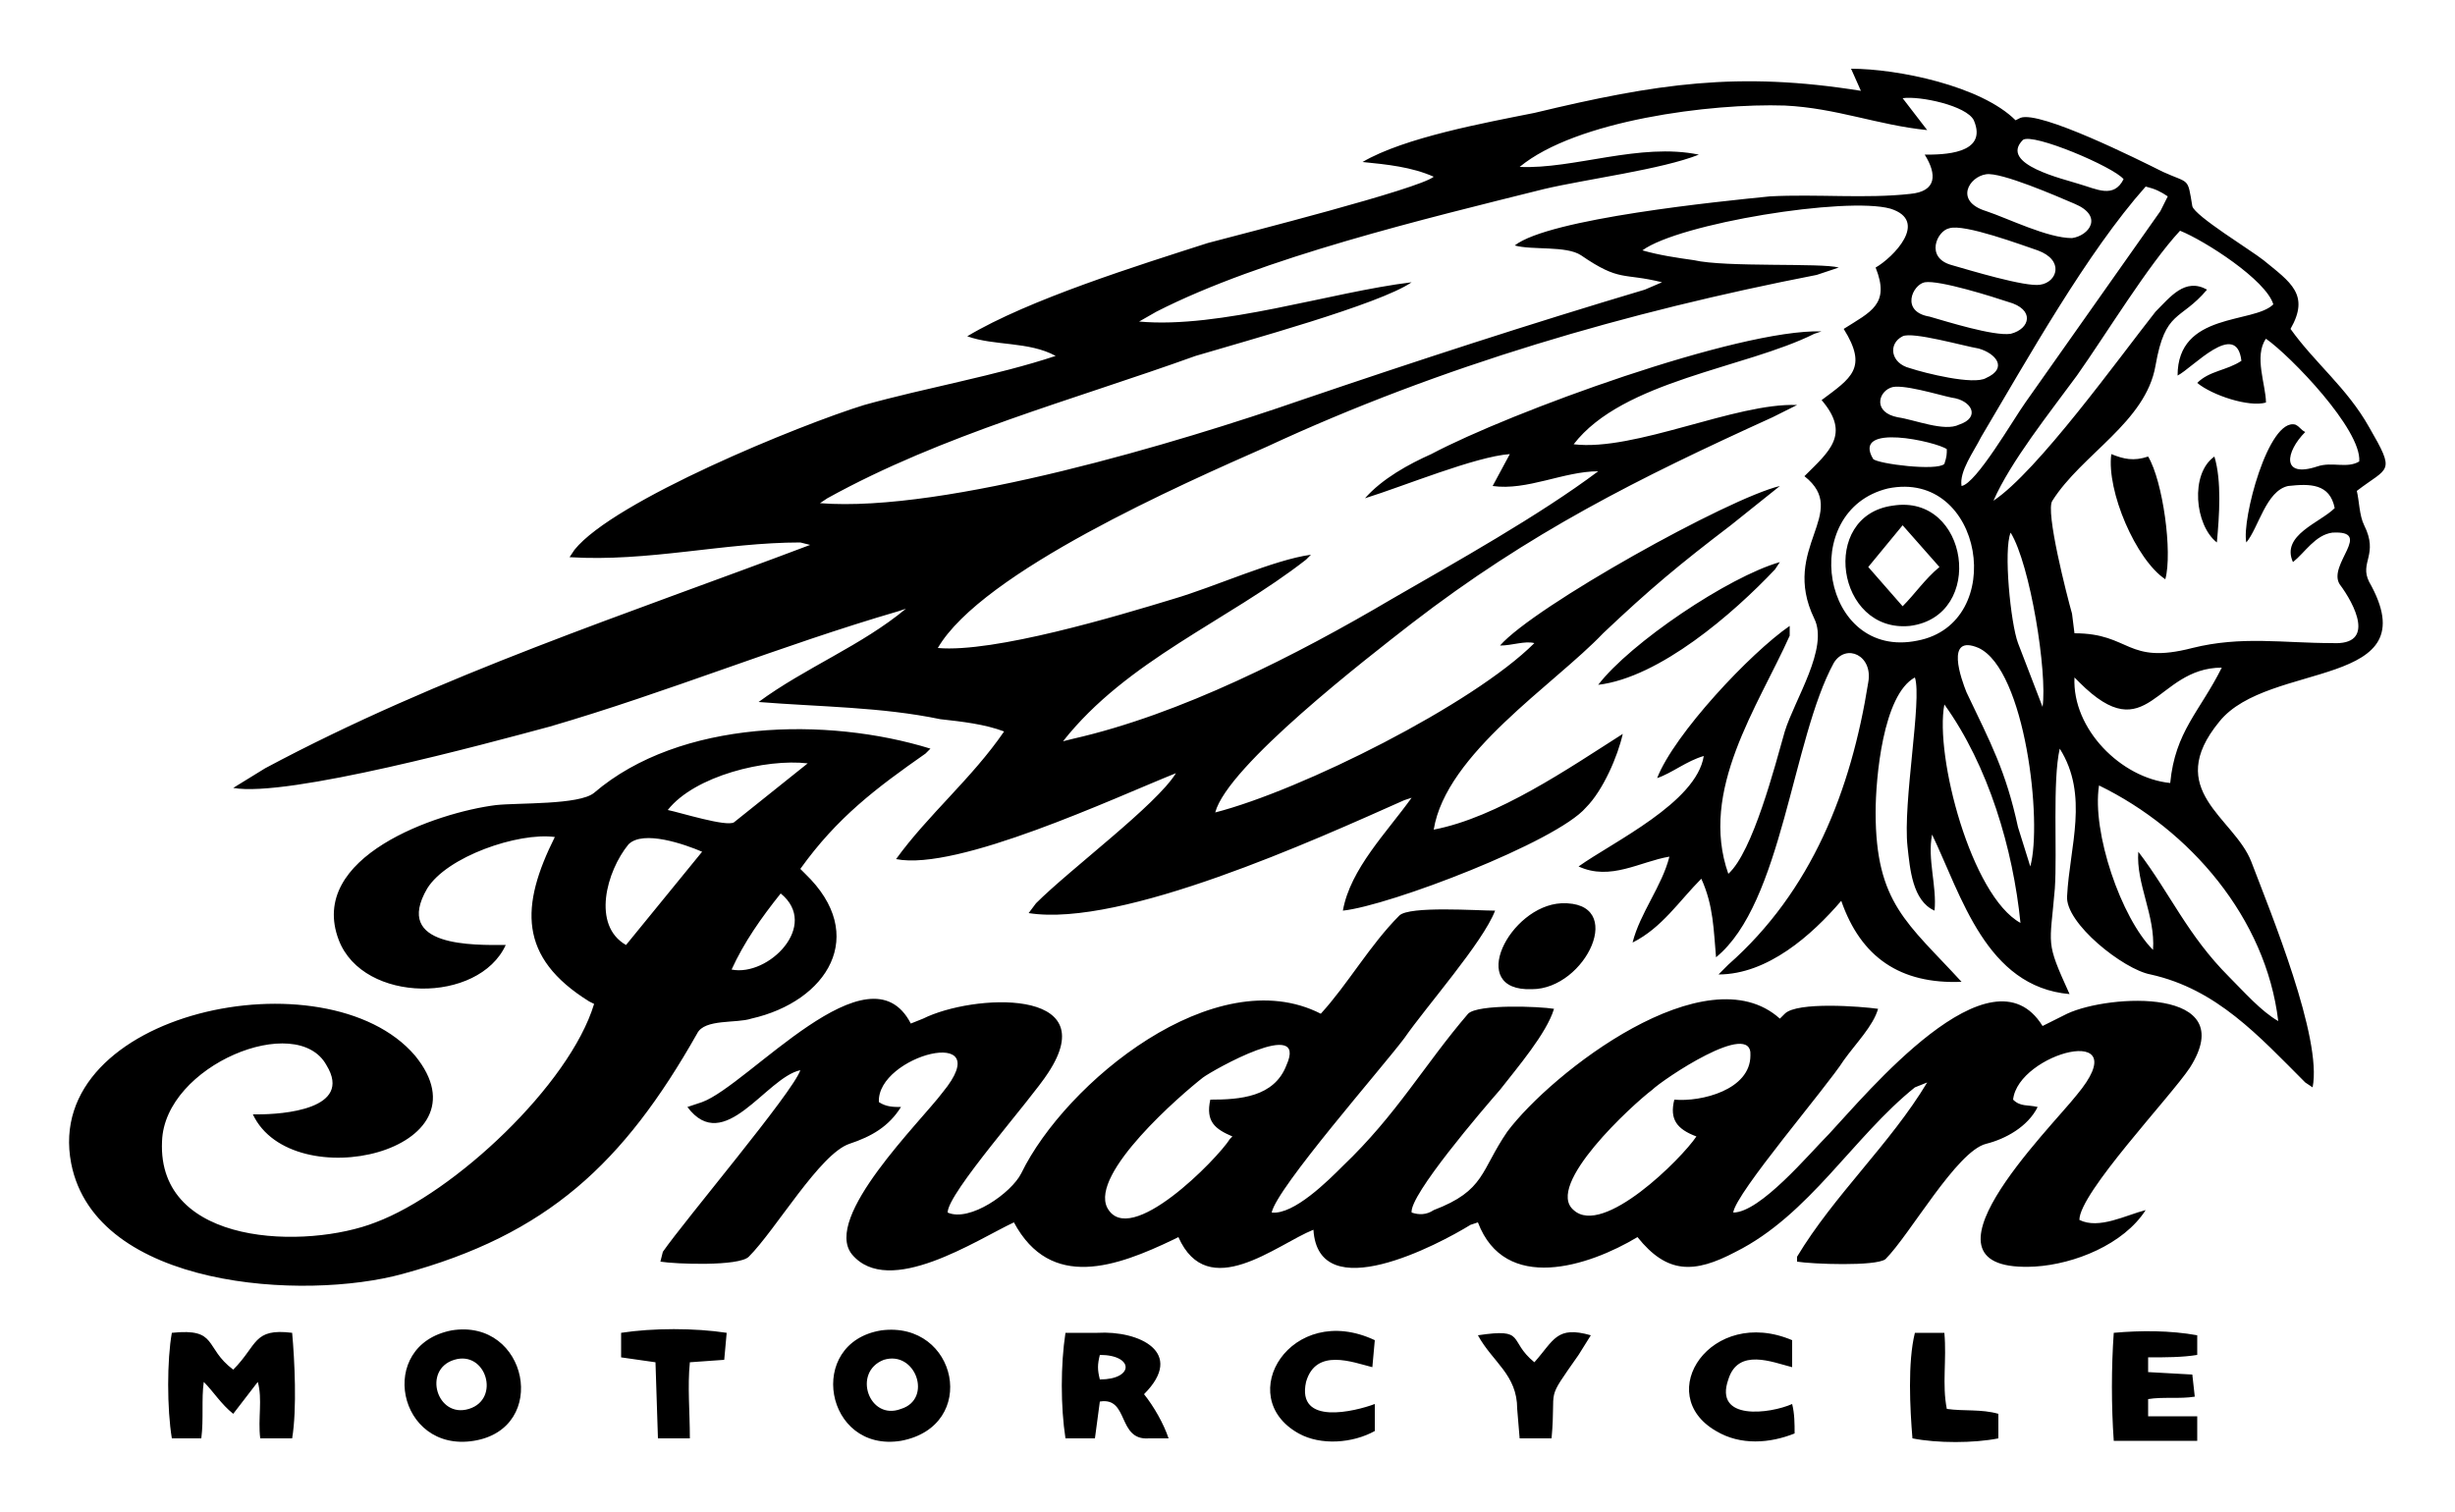
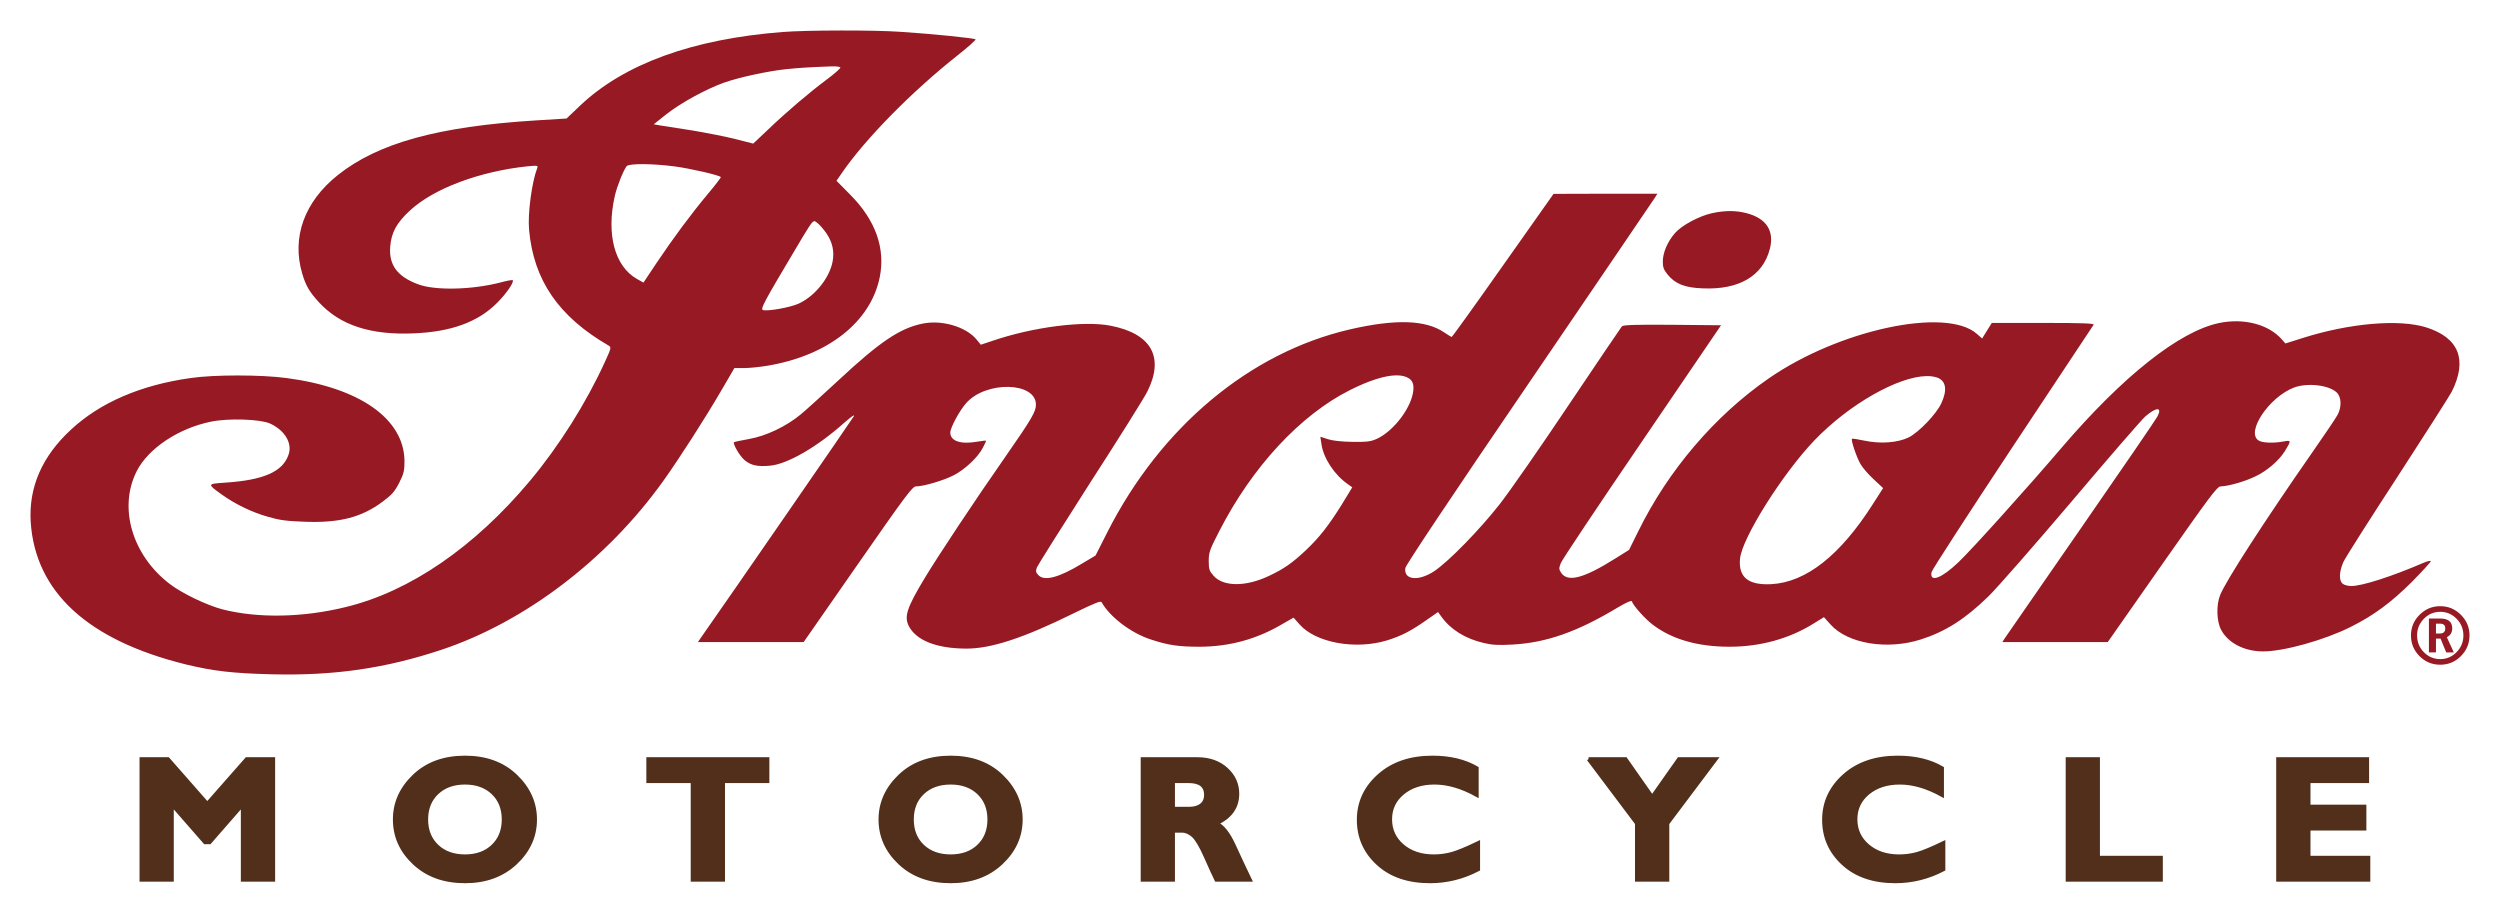
- <svg xmlns="http://www.w3.org/2000/svg" viewBox="0 0 1000 616">
-   <path fill="currentColor" fill-rule="evenodd" d="M754 28l4 9c-50-8-83-3-133 9-20 4-53 10-70 20 10 1 20 2 29 6-6 5-77 23-92 27-28 9-73 23-98 38 11 4 25 2 36 8-24 8-53 13-78 20-26 8-102 39-118 59l-2 3c32 2 63-6 94-6l4 1c-74 28-151 53-222 91l-13 8c22 4 103-18 129-25 48-14 94-33 142-47l3-1c-18 15-41 24-60 38 25 2 50 2 74 7 9 1 18 2 26 5-13 19-31 34-44 52 25 5 89-25 114-35-8 13-43 39-57 53l-3 4c38 6 117-30 153-46l3-1c-10 14-25 29-28 46 19-2 87-28 99-42 7-7 13-21 15-30-22 14-51 34-77 39 5-31 49-59 69-80 19-18 31-28 52-44l20-16c-21 5-100 49-114 65 5 0 10-2 14-1-25 25-95 60-130 69 5-19 62-63 80-77 48-37 92-59 147-84l10-5c-25-1-66 19-91 16 20-26 70-31 98-45l3-1c-34-1-127 33-159 50-9 4-20 10-27 18 16-5 45-17 59-18l-7 13c14 2 29-6 43-6-24 18-58 37-84 52-39 23-86 47-130 57l-4 1c26-33 67-49 99-74l2-2c-15 2-39 13-56 18-23 7-73 22-96 20 18-31 100-67 134-82 71-33 147-55 224-70l9-3c-7-2-46 0-59-3-7-1-14-2-21-4 15-11 83-22 101-17 16 5 1 20-6 24 6 15-2 18-13 25 10 16 3 20-9 29 12 14 3 21-7 31 19 15-10 29 4 58 6 12-8 33-12 46-4 14-13 49-23 58-12-34 12-68 25-97v-4c-16 11-47 44-54 62 6-2 12-7 19-9-3 19-37 35-51 45 13 6 25-2 37-4-3 12-12 23-15 35 12-6 19-17 28-26 5 11 5 21 6 32 27-22 31-89 48-120 5-8 16-3 14 8-7 44-23 85-57 115l-4 4c20 0 38-16 50-30 8 23 24 34 49 33-22-24-35-32-35-69 0-14 3-48 16-55 3 9-5 51-3 69 1 9 2 22 11 26 1-10-3-21-1-31 12 25 22 62 56 65-10-22-8-19-6-43 1-15-1-44 2-57 12 19 4 40 3 60-1 11 23 30 34 32 27 6 44 25 63 44l3 2c4-20-17-71-25-92-7-18-36-29-13-57 20-25 86-13 61-57-4-8 4-11-2-23-2-4-2-10-3-14 13-10 16-7 5-26-9-16-22-26-32-40 8-14 0-19-11-28-5-4-28-18-29-22-2-12-1-9-12-14-10-5-50-25-58-22l-2 1c-14-14-48-21-67-21zM775 40l10 13c-20-2-37-9-58-10-30-1-85 6-108 25 22 1 49-10 73-5-15 6-46 10-63 14-48 12-115 28-158 50l-7 4c33 3 78-12 111-16-13 9-68 24-88 30-50 18-103 32-150 58l-3 2c51 4 147-25 196-42 47-16 93-31 140-45l7-3c-16-4-17 0-33-11-6-4-20-2-27-4 14-11 84-18 104-20 19-1 39 1 57-1 11-1 11-8 6-16 7 0 26 0 20-14-3-6-22-10-29-9zM865 73c-4-5-37-19-41-16-10 10 17 16 23 18 7 2 14 6 18-2zM809 71c-7 1-13 11 0 15 9 3 25 11 35 11 7-1 13-9 1-14-7-3-30-13-36-12zM874 76c-24 27-48 70-67 102-3 6-9 14-8 20 6-1 21-27 26-34l55-78 3-6c-3-2-5-3-9-4zM794 93c-5 1-10 12 1 15 7 2 30 9 36 8 7-1 10-10-1-14-6-2-30-11-36-9zM888 94c-13 14-30 42-42 59-11 15-27 35-34 51 18-12 51-58 66-77 6-6 12-14 21-9-11 13-17 8-21 31-4 23-30 36-42 55-3 4 6 39 8 46l1 8c23 0 21 13 48 6 20-5 37-2 57-2 18 1 9-16 3-24-5-8 14-22-3-21-7 1-11 8-16 12-5-11 11-16 17-22-2-10-10-10-19-9-9 2-12 17-17 23-2-9 9-51 20-48 2 1 2 2 4 3-8 8-10 19 5 14 6-2 12 1 17-2 1-13-28-43-38-50-5 7 0 19 0 26-7 2-22-3-28-8 5-5 12-5 18-9-2-17-20 3-26 6 0-26 31-21 39-29-3-10-28-26-38-30zM784 115c-5 1-10 12 2 14 7 2 26 8 33 7 8-2 10-10-1-13-6-2-28-9-34-8zM775 137c-6 3-5 11 3 13 6 2 26 7 31 4 9-4 4-10-3-12-6-1-27-7-31-5zM770 158c-5 2-7 10 3 12 7 1 19 6 25 3 9-3 5-10-3-11-5-1-21-6-25-4zM793 183c-4-3-39-11-30 4 2 2 26 5 29 2 1-3 1-4 1-6zM860 185c-2 15 10 43 22 51 3-11-1-40-7-50-6 2-10 1-15-1zM903 221c1-11 2-25-1-35-10 7-8 28 1 35zM769 199c-37 9-27 70 12 62 37-7 27-70-12-62zM771 206c-30 4-23 52 7 49 31-4 24-54-7-49zM775 214l-14 17 14 16c5-5 9-11 15-16l-15-17zM819 217c-3 7 0 37 3 45l10 26c2-14-5-58-13-71zM651 279c25-3 55-29 72-47l2-3c-21 6-61 33-74 50zM827 353c5-18-2-80-21-89-14-6-7 13-5 18 10 21 16 32 21 55l5 16zM845 276c-1 21 19 41 39 43 2-21 12-29 21-47-27 0-30 34-58 6l-2-2zM792 287c-4 21 11 78 31 89-3-30-13-64-31-89zM206 385c-13 0-46 1-32-23 8-13 37-23 52-21-14 28-15 49 14 67l2 1c-10 33-57 77-89 89-28 11-89 10-87-33 1-31 55-53 67-31 11 18-18 20-28 20h-2c16 34 98 15 66-24-36-42-152-18-140 44 10 51 95 56 135 45 59-16 90-45 120-98 3-6 16-4 22-6 31-7 48-34 22-59l-2-2c15-21 31-33 51-47l2-2c-42-13-102-12-137 18-6 5-31 4-40 5-24 3-77 21-64 55 10 26 57 26 68 2zM272 330c5 1 24 7 27 5l30-24c-17-2-46 5-57 19zM855 320c-3 19 9 54 22 67 1-14-7-27-6-40 13 17 20 34 37 51 6 6 13 14 20 18-5-42-36-78-73-96zM255 385l31-38c-7-3-24-9-30-3-9 11-15 33-1 41zM318 364c-8 10-15 20-20 31 15 3 36-18 20-31zM636 368c-21 1-39 36-12 35 22 0 39-36 12-35zM538 413c-43-22-104 28-122 65-4 8-21 20-30 16 0-8 34-46 41-57 23-35-31-32-51-22l-5 2c-17-33-66 25-85 32l-6 2c15 20 32-12 46-15-3 9-47 61-56 74l-1 4c6 1 32 2 36-2 11-11 29-42 41-46 9-3 16-7 21-15-3 0-6 0-9-2-1-19 49-32 26-4-9 12-49 51-37 66 15 18 51-6 66-13 15 28 42 18 65 7l2-1c12 27 40 3 55-3 2 32 51 6 64-2l3-1c11 29 45 18 65 6 12 15 23 15 40 6 30-15 48-47 73-67l5-2c-15 25-38 46-53 71v2c6 1 32 2 36-1 10-10 29-44 41-47 8-2 17-7 21-15-4-1-7 0-10-3 2-19 51-32 26-2-11 14-71 73-17 70 16-1 36-9 45-23-8 2-19 8-27 4 0-11 37-50 45-62 21-33-33-30-50-22l-10 5c-21-34-72 28-87 44-8 8-28 32-39 32 1-8 38-51 45-62 5-7 12-14 14-21-7-1-33-3-38 2l-2 2c-30-27-93 22-111 46-11 16-9 24-30 32-3 2-6 2-9 1-1-7 29-42 36-50 7-9 19-23 22-33-6-1-31-2-35 2-18 21-29 41-51 62-6 6-20 20-29 19 2-10 45-59 54-71 9-13 32-39 37-52-7 0-35-2-39 2-12 12-21 28-32 40zM502 463c-7-3-11-6-9-15 12 0 26-1 31-14 9-20-30 2-34 5-9 7-46 39-39 53 9 17 45-20 50-28l1-1zM691 463c-8-3-11-7-9-15 11 1 31-4 31-18 1-15-36 10-40 14-8 6-44 39-32 49 12 11 44-21 50-30zM184 542c-31 6-22 50 9 45 31-5 22-50-9-45zM359 542c-31 5-23 50 8 45 32-6 23-49-8-45zM560 583v-11c-8 3-32 9-28-9 4-14 19-8 27-6l1-11c-34-16-58 23-31 38 9 5 22 4 31-1zM70 543c-2 11-2 31 0 43h12c1-8 0-16 1-23 4 4 7 9 12 13l10-13c2 7 0 15 1 23h13c2-12 1-32 0-43-16-2-14 5-24 15-12-9-6-17-25-15zM253 543v10l14 2 1 31h13c0-11-1-21 0-31l14-1 1-11c-13-2-30-2-43 0zM434 543c-2 13-2 30 0 43h12l2-15c12-2 7 16 20 15h8c-2-6-6-13-10-18 17-17-2-26-19-25h-13zM602 544c6 11 16 16 16 30l1 12h13c2-22-3-14 11-34l5-8c-14-4-15 2-23 11-11-9-3-14-23-11zM731 584c0-4 0-8-1-12-9 4-32 7-26-10 4-13 18-7 26-5v-11c-33-14-57 22-31 37 10 6 22 5 32 1zM780 543c-3 12-2 31-1 43 10 2 25 2 35 0v-10c-7-2-14-1-21-2-2-10 0-20-1-31h-12zM861 543c-1 14-1 30 0 44h34v-10h-20v-7c6-1 13 0 19-1l-1-9-18-1v-6c7 0 14 0 20-1v-8c-11-2-23-2-34-1zM448 552c-1 4-1 6 0 10 14 0 14-10 0-10zM185 554c-13 4-7 24 6 20 13-4 7-24-6-20zM360 554c-13 5-6 25 7 20 13-4 6-24-7-20z" />
+ <svg xmlns="http://www.w3.org/2000/svg" version="1.0" width="410.001" height="149.847" viewBox="0 0 328.001 119.878" id="svg2">
+   <defs id="defs40" />
+   <g transform="matrix(0.2058144,0,0,0.2026951,-3.17996,-1.749305)" id="text3834" style="font-size:114.531px;font-style:normal;font-variant:normal;font-weight:bold;font-stretch:normal;text-align:start;line-height:125%;letter-spacing:0px;word-spacing:0px;writing-mode:lr-tb;text-anchor:start;fill:#512f1a;fill-opacity:1;stroke:#512f1a;stroke-width:2.4;stroke-miterlimit:4;stroke-opacity:1;font-family:Gill Sans MT;-inkscape-font-specification:Gill Sans MT Bold">
+     <path d="m 392.844,618.969 c -16.812,10e-5 -30.411,4.963 -40.812,14.906 -10.402,9.943 -15.594,21.57 -15.594,34.844 0,13.505 5.215,25.164 15.688,34.969 10.472,9.805 24.048,14.688 40.719,14.688 16.483,0 29.981,-4.93 40.5,-14.781 10.519,-9.851 15.781,-21.463 15.781,-34.875 -1.3e-4,-13.227 -5.184,-24.846 -15.562,-34.812 -10.378,-9.966 -23.954,-14.937 -40.719,-14.938 z m 389.969,0 c -16.812,10e-5 -30.411,4.963 -40.812,14.906 -10.402,9.943 -15.625,21.57 -15.625,34.844 0,13.505 5.247,25.164 15.719,34.969 10.472,9.805 24.048,14.688 40.719,14.688 16.483,0 29.981,-4.93 40.5,-14.781 10.519,-9.851 15.781,-21.463 15.781,-34.875 -1.3e-4,-13.227 -5.184,-24.846 -15.562,-34.812 -10.378,-9.966 -23.954,-14.937 -40.719,-14.938 z m 386.781,0 c -17.61,10e-5 -31.863,4.85 -42.781,14.562 -10.918,9.712 -16.375,21.548 -16.375,35.469 0,13.921 5.176,25.621 15.531,35.125 10.355,9.504 24.25,14.25 41.719,14.25 13.477,0 26.384,-3.196 38.688,-9.625 l 0,-21.156 c -9.298,4.486 -16.304,7.369 -21,8.688 -4.696,1.318 -9.585,1.969 -14.656,1.969 -10.237,2e-5 -18.637,-2.779 -25.188,-8.375 -6.551,-5.596 -9.812,-12.71 -9.812,-21.312 -1e-4,-8.556 3.324,-15.598 9.969,-21.125 6.645,-5.527 15.184,-8.281 25.656,-8.281 10.66,9e-5 21.978,3.293 33.906,9.906 l 0,-21.562 c -9.721,-5.688 -21.615,-8.531 -35.656,-8.531 z m 373.625,0 c -17.61,10e-5 -31.894,4.85 -42.813,14.562 -10.918,9.712 -16.375,21.548 -16.375,35.469 0,13.921 5.176,25.621 15.531,35.125 10.355,9.504 24.281,14.25 41.75,14.25 13.477,0 26.353,-3.196 38.656,-9.625 l 0,-21.156 c -9.298,4.486 -16.273,7.369 -20.969,8.688 -4.696,1.318 -9.585,1.969 -14.656,1.969 -10.237,2e-5 -18.637,-2.779 -25.188,-8.375 -6.551,-5.596 -9.812,-12.71 -9.812,-21.312 0,-8.556 3.292,-15.598 9.937,-21.125 6.645,-5.527 15.215,-8.281 25.688,-8.281 10.66,9e-5 21.947,3.293 33.875,9.906 l 0,-21.562 c -9.721,-5.688 -21.584,-8.531 -35.625,-8.531 z m -1410.219,1.25 0,96.906 24.5,0 0,-60.5 26.562,30.406 3.75,0 26.531,-30.406 0,60.5 24.531,0 0,-96.906 -21.344,0 -31.625,35.938 -31.562,-35.938 -21.344,0 z m 406.938,0 0,17.75 35.625,0 0,79.156 24.531,0 0,-79.156 35.625,0 0,-17.75 -95.781,0 z m 396.938,0 0,96.906 24.5,0 0,-39.344 7.031,0 c 3.24,4e-5 6.284,1.3 9.125,3.844 2.841,2.544 6.251,8.278 10.219,17.25 3.968,8.972 6.747,15.059 8.344,18.25 l 27,0 c -4.133,-8.602 -8.437,-17.757 -12.875,-27.469 -4.438,-9.712 -9.147,-15.639 -14.125,-17.812 11.27,-5.134 16.906,-13.067 16.906,-23.75 -10e-5,-7.723 -2.974,-14.284 -8.938,-19.719 -5.964,-5.434 -13.717,-8.156 -23.25,-8.156 l -43.938,0 z m 358.094,0 38.812,51.625 0,45.281 24.531,0 0,-45.281 38.812,-51.625 -29.594,0 -21.469,30.469 -21.344,-30.469 -29.75,0 z m 384.625,0 0,96.906 75,0 0,-17.75 -50.5,0 0,-79.156 -24.5,0 z m 169.031,0 0,96.906 72.562,0 0,-17.75 -48.031,0 0,-23.312 44.875,0 0,-17.75 -44.875,0 0,-20.344 47.063,0 0,-17.75 -71.594,0 z m -887.25,17.75 12.406,0 c 9.345,9e-5 14,3.662 14,10.969 -6e-5,3.561 -1.207,6.3 -3.625,8.219 -2.418,1.919 -5.68,2.875 -9.812,2.875 l -12.969,0 0,-22.062 z m -568.531,1.188 c 9.298,9e-5 16.786,2.714 22.469,8.125 5.682,5.411 8.531,12.558 8.531,21.438 -9e-5,8.833 -2.849,15.972 -8.531,21.406 -5.682,5.434 -13.171,8.125 -22.469,8.125 -9.345,2e-5 -16.857,-2.691 -22.562,-8.125 -5.706,-5.434 -8.563,-12.573 -8.562,-21.406 -4e-5,-8.88 2.857,-16.026 8.562,-21.438 5.706,-5.411 13.217,-8.125 22.562,-8.125 z m 389.969,0 c 9.298,9e-5 16.786,2.714 22.469,8.125 5.682,5.411 8.531,12.558 8.531,21.438 -9e-5,8.833 -2.849,15.972 -8.531,21.406 -5.682,5.434 -13.171,8.125 -22.469,8.125 -9.345,2e-5 -16.888,-2.691 -22.594,-8.125 -5.706,-5.434 -8.531,-12.573 -8.531,-21.406 -4e-5,-8.88 2.826,-16.026 8.531,-21.438 5.706,-5.411 13.249,-8.125 22.594,-8.125 z" transform="scale(0.7939146,0.8061321)" id="path3854" style="stroke-width:3" />
+   </g>
+   <g transform="matrix(0.02042488,0,0,-0.02042488,-3.17996,120.8)" id="g6" style="fill:#000000;stroke:none">
+     <path d="M 694.5,35.188 C 676.016,35.219 657.812,35.625 648.125,36.375 575.5,42 520.625,62 485.25,95.5 l -10.875,10.375 -24.375,1.5 c -78.75,4.875 -126.875,18.125 -159.25,43.875 -26.875,21.375 -37.25,50 -28.625,79.125 2.875,9.75 5.875,14.875 13.625,23.25 16.875,18.25 41.25,26.25 76,24.75 30.125,-1.25 51.625,-9.125 67,-24.625 7.5,-7.5 13.75,-16.75 12.375,-18.125 -0.375,-0.25 -4.75,0.5 -9.75,1.875 -23.25,6 -52.75,6.625 -66.5,1.375 -16.5,-6.25 -23.125,-15.375 -22.125,-29.875 0.875,-11.5 5,-19.25 16,-29.375 18.875,-17.5 55.875,-31.375 94.25,-35.375 7.75,-0.75 8.625,-0.625 7.875,1.25 -4.375,11.375 -7.75,36.5 -6.625,49.5 3.625,40.625 23.625,69.875 64,93.25 2.125,1.25 2,2 -3.125,13.125 -15,32.875 -36.625,67.25 -60,95.25 -44.625,53.375 -96.5,89 -148,101.5 -34.5,8.5 -70.5,9.125 -99,1.875 -12.5,-3.25 -32.625,-12.875 -42.5,-20.5 -30.125,-23.125 -41.25,-61.25 -26.375,-90.5 9.25,-18.25 33.625,-34.5 59.75,-39.75 14.125,-2.875 39.375,-2 47.25,1.5 11.75,5.375 18,15.625 15,24.75 -4.5,13.875 -20,20.75 -51.125,22.75 -14.5,1 -14.5,1 -2.125,9.875 10.625,7.5 23.375,13.75 36.5,17.5 8.875,2.625 14.75,3.5 29.25,4 28.375,1.125 46.125,-3.5 63.125,-16.25 7.25,-5.375 9.5,-8 13.125,-15 3.75,-7.5 4.25,-9.75 4.25,-17.5 C 343.875,347 308.375,322 249.5,314.25 c -20.5,-2.75 -58.25,-2.75 -77,0 -40.125,5.625 -72.75,19.75 -96.125,41.5 -23.25,21.5 -34,46.375 -32.25,74.25 3.75,56.125 46,94.875 124.75,114.25 21.75,5.25 37.5,7.125 68.75,7.875 50.375,1.25 91.375,-4.75 136.5,-19.75 67,-22.375 132.875,-72.5 178,-135.625 C 564.75,379.125 586,346 599,323.625 l 10.125,-17.375 7.75,0 c 4.25,0 13,-0.875 19.5,-2 48,-8.25 81.875,-34.875 89.375,-70.5 4.875,-23.375 -3.125,-46.125 -23.625,-66.75 l -11,-11.125 4.375,-6.375 C 714.5,121.875 752,83.875 788.375,55.125 796.75,48.5 803.25,42.75 802.75,42.25 c -1,-0.875 -35,-4.375 -60.25,-6 -10.75,-0.75 -29.516,-1.094 -48,-1.062 z M 687.125,64 c 3.5,-0.125 6.75,0.25 7.125,0.875 0.375,0.5 -4.5,4.875 -10.875,9.625 -14,10.375 -32.75,26.375 -47.875,40.875 L 624.25,126 610,122.375 c -7.875,-2 -23.375,-5 -34.375,-6.875 -11,-1.75 -22.5,-3.5 -25.625,-4 l -5.625,-1 10.375,-8.25 c 11.25,-8.875 31.625,-20 45.875,-25.125 12,-4.25 34.875,-9.25 50,-10.875 11.375,-1.125 17.125,-1.5 36.5,-2.25 z m -151.062,78.5 c 7.219,0.047 16.438,0.688 25.438,1.875 12.125,1.625 35.25,6.875 36.75,8.5 0.25,0.25 -4.375,6.375 -10.375,13.5 -13.5,16.125 -28.125,35.875 -41.5,55.875 L 536.125,237.625 531,234.75 c -18,-10.125 -24.875,-36 -17.875,-66.75 1.75,-7.75 7,-20.75 9.5,-23.875 1,-1.125 6.219,-1.672 13.438,-1.625 z m 772.562,23.75 -41.75,0.125 -40.5,57.375 c -22.25,31.625 -40.875,57.5 -41.25,57.5 -0.375,0 -3.25,-1.75 -6.25,-3.75 -14.75,-10 -39.125,-10.75 -75.75,-2.25 -80.25,18.625 -151.625,78.25 -194.5,162.75 l -9.5,18.75 -10.875,6.5 c -18.75,11.375 -30.5,14.375 -35.125,9.125 -2,-2 -2.125,-3.125 -1.125,-6 0.75,-1.875 20.125,-32.625 43,-68.375 23,-35.625 43.625,-68.5 45.75,-73 13.75,-27.5 3.25,-46.375 -29.5,-52.75 -21.25,-4.25 -62.375,1 -94.875,12.125 L 807,287.5 l -3.375,-4.125 c -8.5,-10.375 -28.125,-16.125 -43.75,-12.75 -18,3.75 -34.125,14.625 -67.375,45.625 -12,11.125 -25.5,23.375 -30,27.125 -11.75,9.75 -28,17.5 -41.875,19.875 -6.125,1.125 -11.5,2.25 -11.75,2.5 -1.25,1.125 4.375,10.875 8.25,14.25 4.875,4.25 10.5,5.625 20.625,4.625 14,-1.25 38,-15.125 59.625,-34.5 5.75,-5 8.625,-7 7.625,-5.125 -1.25,2.25 -100.25,145.75 -122.75,177.75 l -2.375,3.5 42.5,0 42.375,0 43.5,-62.5 c 38.875,-55.875 43.875,-62.5 46.75,-62.5 6.125,0 22.5,-4.875 30.375,-9 9.125,-4.75 19.5,-14.625 23.25,-22 1.5,-2.875 2.625,-5.375 2.625,-5.625 0,-0.25 -3,0 -6.5,0.625 C 791,367.75 782.5,365 782.5,358 c 0,-3.875 7.25,-17.375 12.75,-23.625 15.875,-18 56,-17.125 56,1.25 0,5.625 -3.25,11.25 -25,42.5 -24.125,34.5 -53.75,79.25 -64.375,96.875 -14.25,23.625 -16.625,30.875 -12.625,38.5 6,11.5 22.25,17.875 45.75,18 20.125,0.125 46.125,-8.375 86.875,-28.5 16.625,-8.125 21.375,-10 22.125,-8.75 6.625,11.875 23.625,24.75 39.375,29.875 13.875,4.625 22.5,5.875 39,5.875 24,0 46,-6 66.375,-18 l 9.375,-5.375 4.75,5.375 c 13,14.875 45.125,20.625 70.375,12.875 11.25,-3.5 18.875,-7.375 31,-15.875 l 9.875,-6.875 2.625,3.625 c 7.375,10.375 19.125,17.75 34.125,21.25 6.625,1.625 11.875,1.875 23.125,1.25 27.125,-1.5 52.125,-10.25 84.625,-29.875 6.875,-4 10.75,-5.75 11.125,-4.875 1.125,3.625 10.75,14.25 16.875,18.875 15.5,11.75 36.125,17.625 61.5,17.625 24.875,0 48.25,-6.5 67.75,-18.75 l 8.125,-5 5.375,6 c 13.75,15.25 45.125,20.5 72.125,12 20,-6.375 35.625,-16.25 54.625,-34.75 7.125,-7 37,-41.125 66.625,-76 29.5,-34.875 56.125,-65.625 59.25,-68.375 8.875,-7.75 13.875,-7.75 9.75,0 -1.125,2.25 -28.5,42.25 -61,89.125 -32.5,46.875 -60,86.625 -61.25,88.5 l -2.25,3.5 42.25,0 42.375,0 43.75,-62.5 c 37.75,-53.875 44.125,-62.5 46.875,-62.5 6.125,-0.125 19.5,-3.875 28.125,-8.125 9.375,-4.5 18.625,-12.5 23.5,-20.25 5.125,-8.375 5.125,-8.875 -0.75,-7.75 -8.625,1.625 -17.625,1.25 -20.625,-0.875 -9.875,-6.875 8.625,-34.5 28.375,-42.25 10.75,-4.125 28,-2.25 34.5,3.75 3.875,3.625 4.25,11.625 0.75,18.125 -1.25,2.375 -10.375,15.875 -20.125,29.875 -38.5,55.25 -69.75,103.625 -74.125,114.75 -3.25,8 -2.875,21 0.75,27.875 5.625,10.625 18.625,17.375 33.75,17.375 16.75,0 49.25,-9.125 70.25,-19.625 18.75,-9.375 32.5,-19.625 49.125,-36.125 8.375,-8.5 15.25,-16 15.25,-16.625 0,-0.75 -2.625,-0.125 -5.875,1.25 -24.875,10.75 -49.125,18.625 -57.875,18.625 -2.5,0 -5.625,-0.75 -6.875,-1.75 -3.25,-2.375 -3,-9.625 0.375,-17.375 1.375,-3.25 20.875,-33.875 43.125,-68 22.25,-34.25 42,-65.25 43.875,-68.75 12.875,-25.625 6,-43.375 -20.25,-51.75 -21.75,-6.875 -61.625,-3.5 -99.375,8.5 l -13.875,4.375 -2.625,-3 c -10.625,-12.375 -30.75,-17.625 -50.875,-13.375 -31.875,6.875 -76.875,42.5 -126,99.875 -28.5,33.375 -73.25,83 -83.125,92.25 -13.5,12.875 -23.125,16.5 -21.5,7.875 0.375,-1.875 29.625,-47 64.875,-100.25 35.375,-53.25 64.625,-97.5 65.25,-98.375 0.75,-1.125 -7.75,-1.5 -40.5,-1.5 l -41.25,0 -3.875,6.25 -3.875,6.25 -4.25,-3.75 C 1582,257 1495.875,275.5 1439.375,314.75 1396.25,344.625 1358.875,388.5 1335,437.125 l -7.5,15.125 -11,6.875 c -25.625,16.125 -38.375,19.375 -43.625,11.375 -1.75,-2.75 -1.75,-3.625 -0.125,-7.75 1,-2.625 30.375,-46.625 65.25,-97.75 l 63.375,-93.125 -39,-0.375 c -30.25,-0.25 -39.5,0.125 -40.625,1.25 -0.75,0.875 -19.875,29.125 -42.375,62.625 -22.5,33.625 -47.5,69.625 -55.625,80 -16,20.5 -41.125,46.25 -52.75,54 -12.75,8.375 -24.625,7 -23.125,-2.625 0.5,-2.5 36.75,-57 99.375,-148.75 54.25,-79.75 99.625,-146.375 100.875,-148.375 l 2.125,-3.375 -41.625,0 z m 100,13.938 c -4.516,0 -9.25,0.562 -14.5,1.688 -10.375,2.25 -24.5,9.875 -29.75,16 -6,6.875 -9.625,15.5 -9.75,22.375 -0.125,4.75 0.625,6.875 3.625,10.625 6.125,7.75 14,10.875 28.5,11.375 29.125,1.25 48.125,-10 53.75,-31.5 3.875,-14.625 -2.75,-24.75 -18.625,-28.875 -4.438,-1.125 -8.734,-1.688 -13.25,-1.688 z m -735.438,8.125 c 0.611,-0.086 1.125,0.312 1.812,0.812 1.375,0.875 4.125,3.75 6.125,6.375 5.75,7.125 8.125,14.625 7.25,22.625 C 687,232 674.75,248 660.75,254.5 c -6.875,3.125 -25.25,6.375 -28.75,5.125 -2.125,-0.875 1.25,-7 25.875,-48.375 10.781,-18.188 13.479,-22.68 15.312,-22.938 z m 467.5,123.781 c 4.14,-0.025 7.523,0.766 10.062,2.406 3.875,2.375 4.625,7.25 2.5,14.875 -3.875,13.125 -16.5,28.25 -28.125,33.625 -4.875,2.25 -7.875,2.625 -19.5,2.5 -8.875,-0.125 -15.875,-0.875 -19.875,-2.125 l -6.125,-2 0.875,5.875 c 1.5,11.125 10.375,24.75 21.25,32.25 l 3.5,2.5 -8.375,13.75 c -10.5,16.875 -18,26.5 -29.125,37 -10.75,10.125 -17.625,14.875 -29.375,20.375 -18.625,8.875 -36.75,8.75 -44.5,-0.125 C 990.5,469.25 990,467.75 990,461.125 c 0,-6.75 0.75,-9 8.5,-24 26.375,-51.5 65,-93.125 104.75,-113.125 15.555,-7.82 28.33,-11.852 37.438,-11.906 z m 425.562,0.594 c 3.24,-0.06 6.141,0.328 8.625,1.188 7.125,2.5 8.375,9.875 3.375,20.625 -4.125,8.875 -18.125,23.375 -26.375,27.5 -8.875,4.25 -22.625,5.25 -35.5,2.5 -5.125,-1.125 -9.5,-1.75 -9.875,-1.5 -1,1 3.75,15.125 6.875,20.375 1.625,2.875 6.375,8.375 10.625,12.25 l 7.5,7 -8.5,13.25 c -26,40.75 -53.375,62.375 -81.25,63.875 -18.625,1 -26.625,-5.625 -25.125,-20.625 1.75,-16.625 34,-67.875 59.5,-94.625 28.219,-29.422 67.445,-51.389 90.125,-51.812 z m 412.594,184.75 c -6.451,4e-5 -11.986,2.3 -16.594,6.906 -4.608,4.606 -6.906,10.15 -6.906,16.594 0,6.488 2.289,12.03 6.875,16.625 4.586,4.595 10.13,6.875 16.625,6.875 6.473,0 11.997,-2.289 16.594,-6.906 4.597,-4.617 6.906,-10.15 6.906,-16.594 0,-6.422 -2.299,-11.945 -6.906,-16.562 -4.608,-4.617 -10.143,-6.937 -16.594,-6.938 z m 0,4.531 c 5.112,4e-5 9.482,1.842 13.125,5.562 3.642,3.72 5.469,8.203 5.469,13.406 0,5.226 -1.826,9.686 -5.469,13.406 -3.643,3.72 -8.013,5.594 -13.125,5.594 -5.135,10e-6 -9.525,-1.864 -13.156,-5.562 -3.631,-3.698 -5.438,-8.167 -5.438,-13.438 0,-5.204 1.826,-9.686 5.469,-13.406 3.642,-3.72 8.012,-5.562 13.125,-5.562 z m -9.094,5.375 0,27.188 5.656,0 0,-11.062 3.688,0 4.531,11.062 6.094,0 -5.563,-12.188 c 2.874,-1.461 4.312,-3.807 4.313,-7.062 -2e-4,-5.292 -3.196,-7.937 -9.625,-7.938 l -9.094,0 z m 5.656,4.125 3.219,0 c 2.83,3e-5 4.25,1.239 4.25,3.719 -10e-5,2.79 -1.429,4.188 -4.281,4.188 l -3.188,0 0,-7.906 z" transform="matrix(8,0,0,-8,0,6000)" id="path8" style="fill:#961923;fill-opacity:1;stroke:none" />
+   </g>
+   <g transform="matrix(0.203317,0,0,0.2051849,-3.17996,-1.749305)" id="text3017" style="font-size:54.172px;font-style:normal;font-variant:normal;font-weight:normal;font-stretch:normal;text-align:start;line-height:125%;letter-spacing:0px;word-spacing:0px;writing-mode:lr-tb;text-anchor:start;fill:#000000;fill-opacity:1;stroke:none;font-family:Franklin Gothic Medium Cond;-inkscape-font-specification:Franklin Gothic Medium Cond" />
</svg>
